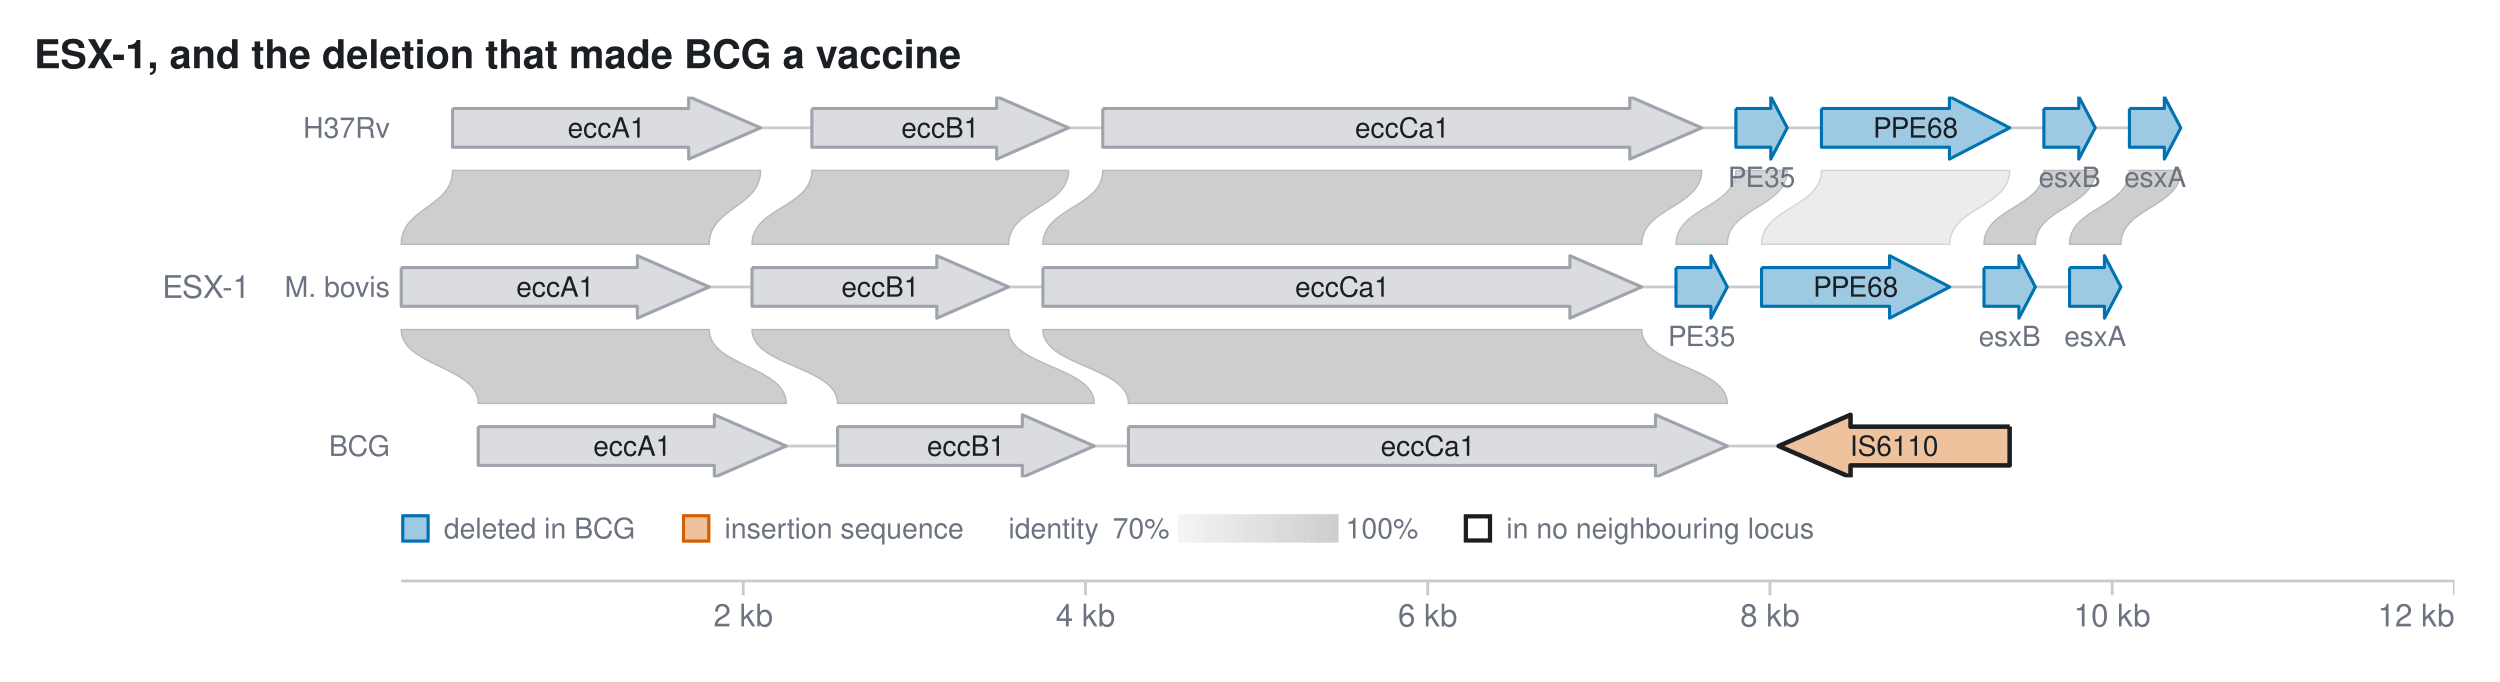
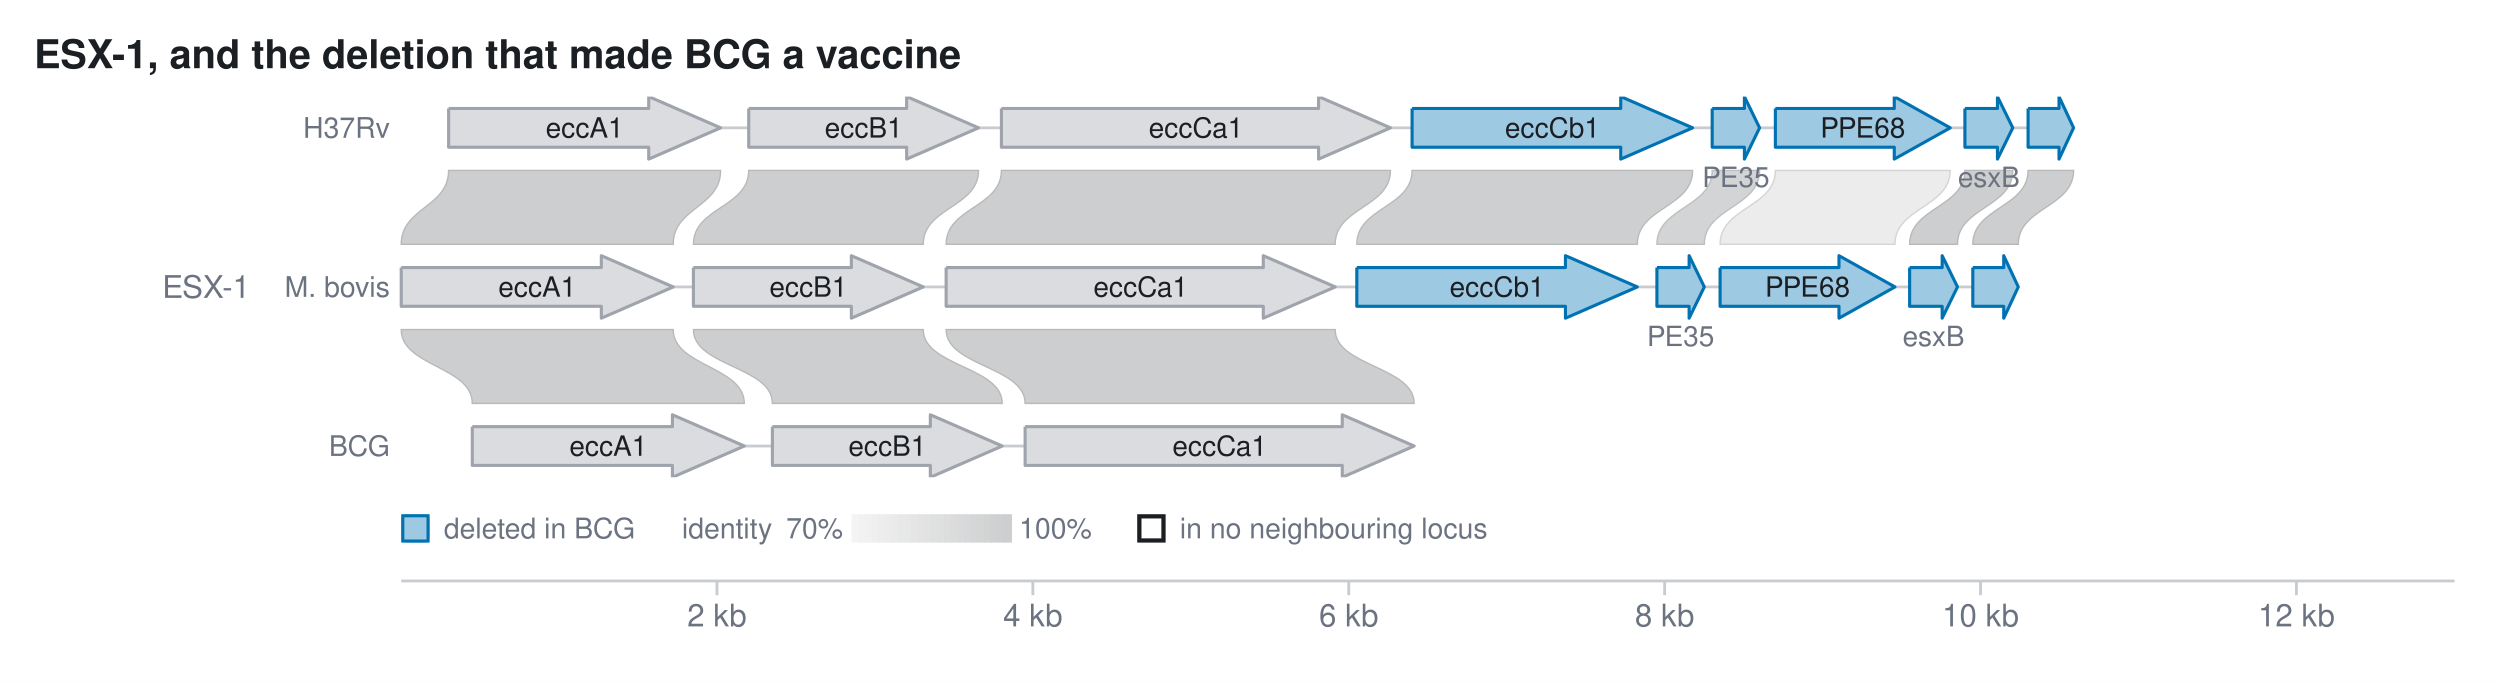
<svg xmlns="http://www.w3.org/2000/svg" width="880" height="240" viewBox="0 0 880 240" font-family="Helvetica, Arial, sans-serif">
  <defs>
    <clipPath id="karyon-clip-0">
      <rect x="96" y="34" width="768" height="134" />
    </clipPath>
    <clipPath id="karyon-clip-1">
      <rect x="96" y="178" width="768" height="16" />
    </clipPath>
    <clipPath id="karyon-clip-2">
      <rect x="96" y="204" width="768" height="26" />
    </clipPath>
  </defs>
  <rect x="0" y="0" width="880" height="240" fill="#ffffff" />
  <text x="12" y="24" fill="#1b1f23" font-size="14" text-anchor="start" font-weight="bold">ESX-1, and the deletion that made BCG a vaccine</text>
  <text x="88" y="104.85" fill="#6b7280" font-size="11" text-anchor="end">ESX-1</text>
  <g clip-path="url(#karyon-clip-0)">
-     <path d="M159.299 60L267.715 60C267.715 73 249.645 73 249.645 86L141.23 86C141.23 73 159.299 73 159.299 60Z" fill="#cdcecf" />
-     <path d="M159.299 60L267.715 60C267.715 73 249.645 73 249.645 86L141.23 86C141.23 73 159.299 73 159.299 60Z" fill="none" stroke="#b9b9ba" stroke-width="0.5" />
-     <path d="M285.784 60L376.13 60C376.13 73 355.049 73 355.049 86L264.703 86C264.703 73 285.784 73 285.784 60Z" fill="#cdcecf" />
-     <path d="M285.784 60L376.13 60C376.13 73 355.049 73 355.049 86L264.703 86C264.703 73 285.784 73 285.784 60Z" fill="none" stroke="#b9b9ba" stroke-width="0.5" />
-     <path d="M388.176 60L598.984 60C598.984 73 577.904 73 577.904 86L367.096 86C367.096 73 388.176 73 388.176 60Z" fill="#cdcecf" />
-     <path d="M388.176 60L598.984 60C598.984 73 577.904 73 577.904 86L367.096 86C367.096 73 388.176 73 388.176 60Z" fill="none" stroke="#b9b9ba" stroke-width="0.5" />
-     <path d="M611.031 60L629.1 60C629.1 73 608.019 73 608.019 86L589.95 86C589.95 73 611.031 73 611.031 60Z" fill="#d3d4d5" />
-     <path d="M611.031 60L629.1 60C629.1 73 608.019 73 608.019 86L589.95 86C589.95 73 611.031 73 611.031 60Z" fill="none" stroke="#bebfc0" stroke-width="0.5" />
-     <path d="M641.146 60L707.4 60C707.4 73 686.319 73 686.319 86L620.065 86C620.065 73 641.146 73 641.146 60Z" fill="#ececed" />
-     <path d="M641.146 60L707.4 60C707.4 73 686.319 73 686.319 86L620.065 86C620.065 73 641.146 73 641.146 60Z" fill="none" stroke="#d4d4d5" stroke-width="0.5" />
-     <path d="M719.446 60L737.515 60C737.515 73 716.434 73 716.434 86L698.365 86C698.365 73 719.446 73 719.446 60Z" fill="#cdcecf" />
-     <path d="M719.446 60L737.515 60C737.515 73 716.434 73 716.434 86L698.365 86C698.365 73 719.446 73 719.446 60Z" fill="none" stroke="#b9b9ba" stroke-width="0.5" />
-     <path d="M749.561 60L767.631 60C767.631 73 746.55 73 746.55 86L728.481 86C728.481 73 749.561 73 749.561 60Z" fill="#cdcecf" />
-     <path d="M749.561 60L767.631 60C767.631 73 746.55 73 746.55 86L728.481 86C728.481 73 749.561 73 749.561 60Z" fill="none" stroke="#b9b9ba" stroke-width="0.5" />
-     <path d="M141.23 116L249.645 116C249.645 129 276.749 129 276.749 142L168.334 142C168.334 129 141.23 129 141.23 116Z" fill="#cdcecf" />
-     <path d="M141.23 116L249.645 116C249.645 129 276.749 129 276.749 142L168.334 142C168.334 129 141.23 129 141.23 116Z" fill="none" stroke="#b9b9ba" stroke-width="0.5" />
-     <path d="M264.703 116L355.049 116C355.049 129 385.165 129 385.165 142L294.819 142C294.819 129 264.703 129 264.703 116Z" fill="#cdcecf" />
-     <path d="M264.703 116L355.049 116C355.049 129 385.165 129 385.165 142L294.819 142C294.819 129 264.703 129 264.703 116Z" fill="none" stroke="#b9b9ba" stroke-width="0.5" />
-     <path d="M367.096 116L577.904 116C577.904 129 608.019 129 608.019 142L397.211 142C397.211 129 367.096 129 367.096 116Z" fill="#cdcecf" />
-     <path d="M367.096 116L577.904 116C577.904 129 608.019 129 608.019 142L397.211 142C397.211 129 367.096 129 367.096 116Z" fill="none" stroke="#b9b9ba" stroke-width="0.5" />
-     <line x1="159.299" y1="45" x2="767.631" y2="45" stroke="#c8ccd1" stroke-width="1" />
-     <polygon points="159.299,38.18 242.415,38.18 242.415,34 267.715,45 242.415,56 242.415,51.82 159.299,51.82" fill="#dbdcdf" />
-     <polyline points="159.299,38.18 242.415,38.18 242.415,34 267.715,45 242.415,56 242.415,51.82 159.299,51.82 159.299,38.18" fill="none" stroke="#9fa3ac" stroke-width="1.1" stroke-linejoin="round" />
-     <text x="213.507" y="48.437" fill="#1b1f23" font-size="9.821" text-anchor="middle">eccA1</text>
-     <polygon points="285.784,38.18 350.83,38.18 350.83,34 376.13,45 350.83,56 350.83,51.82 285.784,51.82" fill="#dbdcdf" />
-     <polyline points="285.784,38.18 350.83,38.18 350.83,34 376.13,45 350.83,56 350.83,51.82 285.784,51.82 285.784,38.18" fill="none" stroke="#9fa3ac" stroke-width="1.1" stroke-linejoin="round" />
-     <text x="330.957" y="48.437" fill="#1b1f23" font-size="9.821" text-anchor="middle">eccB1</text>
-     <polygon points="388.176,38.18 573.684,38.18 573.684,34 598.984,45 573.684,56 573.684,51.82 388.176,51.82" fill="#dbdcdf" />
-     <polyline points="388.176,38.18 573.684,38.18 573.684,34 598.984,45 573.684,56 573.684,51.82 388.176,51.82 388.176,38.18" fill="none" stroke="#9fa3ac" stroke-width="1.1" stroke-linejoin="round" />
-     <text x="493.58" y="48.437" fill="#1b1f23" font-size="9.821" text-anchor="middle">eccCa1</text>
-     <polygon points="611.031,38.18 623.318,38.18 623.318,34 629.1,45 623.318,56 623.318,51.82 611.031,51.82" fill="#9ec9e2" />
-     <polyline points="611.031,38.18 623.318,38.18 623.318,34 629.1,45 623.318,56 623.318,51.82 611.031,51.82 611.031,38.18" fill="none" stroke="#0072b2" stroke-width="1.1" stroke-linejoin="round" />
-     <text x="620.065" y="65.821" fill="#6b7280" font-size="9.821" text-anchor="middle">PE35</text>
-     <polygon points="641.146,38.18 686.199,38.18 686.199,34 707.4,45 686.199,56 686.199,51.82 641.146,51.82" fill="#9ec9e2" />
-     <polyline points="641.146,38.18 686.199,38.18 686.199,34 707.4,45 686.199,56 686.199,51.82 641.146,51.82 641.146,38.18" fill="none" stroke="#0072b2" stroke-width="1.1" stroke-linejoin="round" />
-     <text x="674.273" y="48.437" fill="#1b1f23" font-size="9.821" text-anchor="middle">PPE68</text>
-     <polygon points="719.446,38.18 731.733,38.18 731.733,34 737.515,45 731.733,56 731.733,51.82 719.446,51.82" fill="#9ec9e2" />
-     <polyline points="719.446,38.18 731.733,38.18 731.733,34 737.515,45 731.733,56 731.733,51.82 719.446,51.82 719.446,38.18" fill="none" stroke="#0072b2" stroke-width="1.1" stroke-linejoin="round" />
-     <text x="728.481" y="65.821" fill="#6b7280" font-size="9.821" text-anchor="middle">esxB</text>
-     <polygon points="749.561,38.18 761.849,38.18 761.849,34 767.631,45 761.849,56 761.849,51.82 749.561,51.82" fill="#9ec9e2" />
-     <polyline points="749.561,38.18 761.849,38.18 761.849,34 767.631,45 761.849,56 761.849,51.82 749.561,51.82 749.561,38.18" fill="none" stroke="#0072b2" stroke-width="1.1" stroke-linejoin="round" />
-     <text x="758.596" y="65.821" fill="#6b7280" font-size="9.821" text-anchor="middle">esxA</text>
+     <path d="M157.909 60L253.649 60C253.649 73 236.969 73 236.969 86L141.23 86C141.23 73 157.909 73 157.909 60Z" fill="#cdcecf" />
+     <path d="M157.909 60L253.649 60C253.649 73 236.969 73 236.969 86L141.23 86C141.23 73 157.909 73 157.909 60Z" fill="none" stroke="#b9b9ba" stroke-width="0.5" />
+     <path d="M263.545 60L344.44 60C344.44 73 324.98 73 324.98 86L244.086 86C244.086 73 263.545 73 263.545 60Z" fill="#cdcecf" />
+     <path d="M263.545 60L344.44 60C344.44 73 324.98 73 324.98 86L244.086 86C244.086 73 263.545 73 263.545 60Z" fill="none" stroke="#b9b9ba" stroke-width="0.5" />
+     <path d="M352.501 60L489.438 60C489.438 73 469.979 73 469.979 86L333.042 86C333.042 73 352.501 73 352.501 60Z" fill="#cdcecf" />
+     <path d="M352.501 60L489.438 60C489.438 73 469.979 73 469.979 86L333.042 86C333.042 73 352.501 73 352.501 60Z" fill="none" stroke="#b9b9ba" stroke-width="0.5" />
+     <path d="M497.055 60L595.797 60C595.797 73 576.338 73 576.338 86L477.596 86C477.596 73 497.055 73 497.055 60Z" fill="#cecfd0" />
+     <path d="M497.055 60L595.797 60C595.797 73 576.338 73 576.338 86L477.596 86C477.596 73 497.055 73 497.055 60Z" fill="none" stroke="#b9babb" stroke-width="0.5" />
+     <path d="M602.691 60L619.37 60C619.37 73 599.911 73 599.911 86L583.232 86C583.232 73 602.691 73 602.691 60Z" fill="#d3d4d5" />
+     <path d="M602.691 60L619.37 60C619.37 73 599.911 73 599.911 86L583.232 86C583.232 73 602.691 73 602.691 60Z" fill="none" stroke="#bebfc0" stroke-width="0.5" />
+     <path d="M624.93 60L686.477 60C686.477 73 667.017 73 667.017 86L605.471 86C605.471 73 624.93 73 624.93 60Z" fill="#ececed" />
+     <path d="M624.93 60L686.477 60C686.477 73 667.017 73 667.017 86L605.471 86C605.471 73 624.93 73 624.93 60Z" fill="none" stroke="#d4d4d5" stroke-width="0.5" />
+     <path d="M691.647 60L708.493 60C708.493 73 689.034 73 689.034 86L672.188 86C672.188 73 691.647 73 691.647 60Z" fill="#cdcecf" />
+     <path d="M691.647 60L708.493 60C708.493 73 689.034 73 689.034 86L672.188 86C672.188 73 691.647 73 691.647 60Z" fill="none" stroke="#b9b9ba" stroke-width="0.5" />
+     <path d="M713.886 60L729.898 60C729.898 73 710.439 73 710.439 86L694.427 86C694.427 73 713.886 73 713.886 60Z" fill="#cdcecf" />
+     <path d="M713.886 60L729.898 60C729.898 73 710.439 73 710.439 86L694.427 86C694.427 73 713.886 73 713.886 60Z" fill="none" stroke="#b9b9ba" stroke-width="0.5" />
+     <path d="M141.23 116L236.969 116C236.969 129 261.988 129 261.988 142L166.249 142C166.249 129 141.23 129 141.23 116Z" fill="#cdcecf" />
+     <path d="M141.23 116L236.969 116C236.969 129 261.988 129 261.988 142L166.249 142C166.249 129 141.23 129 141.23 116Z" fill="none" stroke="#b9b9ba" stroke-width="0.5" />
+     <path d="M244.086 116L324.98 116C324.98 129 352.779 129 352.779 142L271.885 142C271.885 129 244.086 129 244.086 116Z" fill="#cdcecf" />
+     <path d="M244.086 116L324.98 116C324.98 129 352.779 129 352.779 142L271.885 142C271.885 129 244.086 129 244.086 116Z" fill="none" stroke="#b9b9ba" stroke-width="0.5" />
+     <path d="M333.042 116L469.979 116C469.979 129 497.778 129 497.778 142L360.841 142C360.841 129 333.042 129 333.042 116Z" fill="#cdcecf" />
+     <path d="M333.042 116L469.979 116C469.979 129 497.778 129 497.778 142L360.841 142C360.841 129 333.042 129 333.042 116Z" fill="none" stroke="#b9b9ba" stroke-width="0.5" />
+     <line x1="157.909" y1="45" x2="729.898" y2="45" stroke="#c8ccd1" stroke-width="1" />
+     <polygon points="157.909,38.18 228.349,38.18 228.349,34 253.649,45 228.349,56 228.349,51.82 157.909,51.82" fill="#dbdcdf" />
+     <polyline points="157.909,38.18 228.349,38.18 228.349,34 253.649,45 228.349,56 228.349,51.82 157.909,51.82 157.909,38.18" fill="none" stroke="#9fa3ac" stroke-width="1.1" stroke-linejoin="round" />
+     <text x="205.779" y="48.437" fill="#1b1f23" font-size="9.821" text-anchor="middle">eccA1</text>
+     <polygon points="263.545,38.18 319.14,38.18 319.14,34 344.44,45 319.14,56 319.14,51.82 263.545,51.82" fill="#dbdcdf" />
+     <polyline points="263.545,38.18 319.14,38.18 319.14,34 344.44,45 319.14,56 319.14,51.82 263.545,51.82 263.545,38.18" fill="none" stroke="#9fa3ac" stroke-width="1.1" stroke-linejoin="round" />
+     <text x="303.992" y="48.437" fill="#1b1f23" font-size="9.821" text-anchor="middle">eccB1</text>
+     <polygon points="352.501,38.18 464.138,38.18 464.138,34 489.438,45 464.138,56 464.138,51.82 352.501,51.82" fill="#dbdcdf" />
+     <polyline points="352.501,38.18 464.138,38.18 464.138,34 489.438,45 464.138,56 464.138,51.82 352.501,51.82 352.501,38.18" fill="none" stroke="#9fa3ac" stroke-width="1.1" stroke-linejoin="round" />
+     <text x="420.97" y="48.437" fill="#1b1f23" font-size="9.821" text-anchor="middle">eccCa1</text>
+     <polygon points="497.055,38.18 570.497,38.18 570.497,34 595.797,45 570.497,56 570.497,51.82 497.055,51.82" fill="#9ec9e2" />
+     <polyline points="497.055,38.18 570.497,38.18 570.497,34 595.797,45 570.497,56 570.497,51.82 497.055,51.82 497.055,38.18" fill="none" stroke="#0072b2" stroke-width="1.1" stroke-linejoin="round" />
+     <text x="546.426" y="48.437" fill="#1b1f23" font-size="9.821" text-anchor="middle">eccCb1</text>
+     <polygon points="602.691,38.18 614.033,38.18 614.033,34 619.37,45 614.033,56 614.033,51.82 602.691,51.82" fill="#9ec9e2" />
+     <polyline points="602.691,38.18 614.033,38.18 614.033,34 619.37,45 614.033,56 614.033,51.82 602.691,51.82 602.691,38.18" fill="none" stroke="#0072b2" stroke-width="1.1" stroke-linejoin="round" />
+     <text x="611.031" y="65.821" fill="#6b7280" font-size="9.821" text-anchor="middle">PE35</text>
+     <polygon points="624.93,38.18 666.782,38.18 666.782,34 686.477,45 666.782,56 666.782,51.82 624.93,51.82" fill="#9ec9e2" />
+     <polyline points="624.93,38.18 666.782,38.18 666.782,34 686.477,45 666.782,56 666.782,51.82 624.93,51.82 624.93,38.18" fill="none" stroke="#0072b2" stroke-width="1.1" stroke-linejoin="round" />
+     <text x="655.703" y="48.437" fill="#1b1f23" font-size="9.821" text-anchor="middle">PPE68</text>
+     <polygon points="691.647,38.18 703.103,38.18 703.103,34 708.493,45 703.103,56 703.103,51.82 691.647,51.82" fill="#9ec9e2" />
+     <polyline points="691.647,38.18 703.103,38.18 703.103,34 708.493,45 703.103,56 703.103,51.82 691.647,51.82 691.647,38.18" fill="none" stroke="#0072b2" stroke-width="1.1" stroke-linejoin="round" />
+     <text x="700.07" y="65.821" fill="#6b7280" font-size="9.821" text-anchor="middle">esxB</text>
+     <polygon points="713.886,38.18 724.774,38.18 724.774,34 729.898,45 724.774,56 724.774,51.82 713.886,51.82" fill="#9ec9e2" />
+     <polyline points="713.886,38.18 724.774,38.18 724.774,34 729.898,45 724.774,56 724.774,51.82 713.886,51.82 713.886,38.18" fill="none" stroke="#0072b2" stroke-width="1.1" stroke-linejoin="round" />
    <text x="137.23" y="48.5" fill="#6b7280" font-size="10" text-anchor="end">H37Rv</text>
-     <line x1="141.23" y1="101" x2="746.55" y2="101" stroke="#c8ccd1" stroke-width="1" />
-     <polygon points="141.23,94.18 224.345,94.18 224.345,90 249.645,101 224.345,112 224.345,107.82 141.23,107.82" fill="#dbdcdf" />
-     <polyline points="141.23,94.18 224.345,94.18 224.345,90 249.645,101 224.345,112 224.345,107.82 141.23,107.82 141.23,94.18" fill="none" stroke="#9fa3ac" stroke-width="1.1" stroke-linejoin="round" />
-     <text x="195.438" y="104.437" fill="#1b1f23" font-size="9.821" text-anchor="middle">eccA1</text>
-     <polygon points="264.703,94.18 329.749,94.18 329.749,90 355.049,101 329.749,112 329.749,107.82 264.703,107.82" fill="#dbdcdf" />
-     <polyline points="264.703,94.18 329.749,94.18 329.749,90 355.049,101 329.749,112 329.749,107.82 264.703,107.82 264.703,94.18" fill="none" stroke="#9fa3ac" stroke-width="1.1" stroke-linejoin="round" />
-     <text x="309.876" y="104.437" fill="#1b1f23" font-size="9.821" text-anchor="middle">eccB1</text>
-     <polygon points="367.096,94.18 552.604,94.18 552.604,90 577.904,101 552.604,112 552.604,107.82 367.096,107.82" fill="#dbdcdf" />
-     <polyline points="367.096,94.18 552.604,94.18 552.604,90 577.904,101 552.604,112 552.604,107.82 367.096,107.82 367.096,94.18" fill="none" stroke="#9fa3ac" stroke-width="1.1" stroke-linejoin="round" />
-     <text x="472.5" y="104.437" fill="#1b1f23" font-size="9.821" text-anchor="middle">eccCa1</text>
-     <polygon points="589.95,94.18 602.237,94.18 602.237,90 608.019,101 602.237,112 602.237,107.82 589.95,107.82" fill="#9ec9e2" />
-     <polyline points="589.95,94.18 602.237,94.18 602.237,90 608.019,101 602.237,112 602.237,107.82 589.95,107.82 589.95,94.18" fill="none" stroke="#0072b2" stroke-width="1.1" stroke-linejoin="round" />
-     <text x="598.984" y="121.821" fill="#6b7280" font-size="9.821" text-anchor="middle">PE35</text>
-     <polygon points="620.065,94.18 665.118,94.18 665.118,90 686.319,101 665.118,112 665.118,107.82 620.065,107.82" fill="#9ec9e2" />
-     <polyline points="620.065,94.18 665.118,94.18 665.118,90 686.319,101 665.118,112 665.118,107.82 620.065,107.82 620.065,94.18" fill="none" stroke="#0072b2" stroke-width="1.1" stroke-linejoin="round" />
-     <text x="653.192" y="104.437" fill="#1b1f23" font-size="9.821" text-anchor="middle">PPE68</text>
-     <polygon points="698.365,94.18 710.652,94.18 710.652,90 716.434,101 710.652,112 710.652,107.82 698.365,107.82" fill="#9ec9e2" />
-     <polyline points="698.365,94.18 710.652,94.18 710.652,90 716.434,101 710.652,112 710.652,107.82 698.365,107.82 698.365,94.18" fill="none" stroke="#0072b2" stroke-width="1.1" stroke-linejoin="round" />
-     <text x="707.4" y="121.821" fill="#6b7280" font-size="9.821" text-anchor="middle">esxB</text>
-     <polygon points="728.481,94.18 740.768,94.18 740.768,90 746.55,101 740.768,112 740.768,107.82 728.481,107.82" fill="#9ec9e2" />
-     <polyline points="728.481,94.18 740.768,94.18 740.768,90 746.55,101 740.768,112 740.768,107.82 728.481,107.82 728.481,94.18" fill="none" stroke="#0072b2" stroke-width="1.1" stroke-linejoin="round" />
-     <text x="737.515" y="121.821" fill="#6b7280" font-size="9.821" text-anchor="middle">esxA</text>
+     <line x1="141.23" y1="101" x2="710.439" y2="101" stroke="#c8ccd1" stroke-width="1" />
+     <polygon points="141.23,94.18 211.669,94.18 211.669,90 236.969,101 211.669,112 211.669,107.82 141.23,107.82" fill="#dbdcdf" />
+     <polyline points="141.23,94.18 211.669,94.18 211.669,90 236.969,101 211.669,112 211.669,107.82 141.23,107.82 141.23,94.18" fill="none" stroke="#9fa3ac" stroke-width="1.1" stroke-linejoin="round" />
+     <text x="189.1" y="104.437" fill="#1b1f23" font-size="9.821" text-anchor="middle">eccA1</text>
+     <polygon points="244.086,94.18 299.68,94.18 299.68,90 324.98,101 299.68,112 299.68,107.82 244.086,107.82" fill="#dbdcdf" />
+     <polyline points="244.086,94.18 299.68,94.18 299.68,90 324.98,101 299.68,112 299.68,107.82 244.086,107.82 244.086,94.18" fill="none" stroke="#9fa3ac" stroke-width="1.1" stroke-linejoin="round" />
+     <text x="284.533" y="104.437" fill="#1b1f23" font-size="9.821" text-anchor="middle">eccB1</text>
+     <polygon points="333.042,94.18 444.679,94.18 444.679,90 469.979,101 444.679,112 444.679,107.82 333.042,107.82" fill="#dbdcdf" />
+     <polyline points="333.042,94.18 444.679,94.18 444.679,90 469.979,101 444.679,112 444.679,107.82 333.042,107.82 333.042,94.18" fill="none" stroke="#9fa3ac" stroke-width="1.1" stroke-linejoin="round" />
+     <text x="401.511" y="104.437" fill="#1b1f23" font-size="9.821" text-anchor="middle">eccCa1</text>
+     <polygon points="477.596,94.18 551.038,94.18 551.038,90 576.338,101 551.038,112 551.038,107.82 477.596,107.82" fill="#9ec9e2" />
+     <polyline points="477.596,94.18 551.038,94.18 551.038,90 576.338,101 551.038,112 551.038,107.82 477.596,107.82 477.596,94.18" fill="none" stroke="#0072b2" stroke-width="1.1" stroke-linejoin="round" />
+     <text x="526.967" y="104.437" fill="#1b1f23" font-size="9.821" text-anchor="middle">eccCb1</text>
+     <polygon points="583.232,94.18 594.574,94.18 594.574,90 599.911,101 594.574,112 594.574,107.82 583.232,107.82" fill="#9ec9e2" />
+     <polyline points="583.232,94.18 594.574,94.18 594.574,90 599.911,101 594.574,112 594.574,107.82 583.232,107.82 583.232,94.18" fill="none" stroke="#0072b2" stroke-width="1.1" stroke-linejoin="round" />
+     <text x="591.571" y="121.821" fill="#6b7280" font-size="9.821" text-anchor="middle">PE35</text>
+     <polygon points="605.471,94.18 647.322,94.18 647.322,90 667.017,101 647.322,112 647.322,107.82 605.471,107.82" fill="#9ec9e2" />
+     <polyline points="605.471,94.18 647.322,94.18 647.322,90 667.017,101 647.322,112 647.322,107.82 605.471,107.82 605.471,94.18" fill="none" stroke="#0072b2" stroke-width="1.1" stroke-linejoin="round" />
+     <text x="636.244" y="104.437" fill="#1b1f23" font-size="9.821" text-anchor="middle">PPE68</text>
+     <polygon points="672.188,94.18 683.643,94.18 683.643,90 689.034,101 683.643,112 683.643,107.82 672.188,107.82" fill="#9ec9e2" />
+     <polyline points="672.188,94.18 683.643,94.18 683.643,90 689.034,101 683.643,112 683.643,107.82 672.188,107.82 672.188,94.18" fill="none" stroke="#0072b2" stroke-width="1.1" stroke-linejoin="round" />
+     <text x="680.611" y="121.821" fill="#6b7280" font-size="9.821" text-anchor="middle">esxB</text>
+     <polygon points="694.427,94.18 705.315,94.18 705.315,90 710.439,101 705.315,112 705.315,107.82 694.427,107.82" fill="#9ec9e2" />
+     <polyline points="694.427,94.18 705.315,94.18 705.315,90 710.439,101 705.315,112 705.315,107.82 694.427,107.82 694.427,94.18" fill="none" stroke="#0072b2" stroke-width="1.1" stroke-linejoin="round" />
    <text x="137.23" y="104.5" fill="#6b7280" font-size="10" text-anchor="end">M. bovis</text>
-     <line x1="168.334" y1="157" x2="707.4" y2="157" stroke="#c8ccd1" stroke-width="1" />
-     <polygon points="168.334,150.18 251.449,150.18 251.449,146 276.749,157 251.449,168 251.449,163.82 168.334,163.82" fill="#dbdcdf" />
-     <polyline points="168.334,150.18 251.449,150.18 251.449,146 276.749,157 251.449,168 251.449,163.82 168.334,163.82 168.334,150.18" fill="none" stroke="#9fa3ac" stroke-width="1.1" stroke-linejoin="round" />
-     <text x="222.542" y="160.437" fill="#1b1f23" font-size="9.821" text-anchor="middle">eccA1</text>
-     <polygon points="294.819,150.18 359.865,150.18 359.865,146 385.165,157 359.865,168 359.865,163.82 294.819,163.82" fill="#dbdcdf" />
-     <polyline points="294.819,150.18 359.865,150.18 359.865,146 385.165,157 359.865,168 359.865,163.82 294.819,163.82 294.819,150.18" fill="none" stroke="#9fa3ac" stroke-width="1.1" stroke-linejoin="round" />
-     <text x="339.992" y="160.437" fill="#1b1f23" font-size="9.821" text-anchor="middle">eccB1</text>
-     <polygon points="397.211,150.18 582.719,150.18 582.719,146 608.019,157 582.719,168 582.719,163.82 397.211,163.82" fill="#dbdcdf" />
-     <polyline points="397.211,150.18 582.719,150.18 582.719,146 608.019,157 582.719,168 582.719,163.82 397.211,163.82 397.211,150.18" fill="none" stroke="#9fa3ac" stroke-width="1.1" stroke-linejoin="round" />
-     <text x="502.615" y="160.437" fill="#1b1f23" font-size="9.821" text-anchor="middle">eccCa1</text>
-     <polygon points="707.4,150.18 651.388,150.18 651.388,146 626.088,157 651.388,168 651.388,163.82 707.4,163.82" fill="#efc29e" />
-     <polyline points="707.4,150.18 651.388,150.18 651.388,146 626.088,157 651.388,168 651.388,163.82 707.4,163.82 707.4,150.18" fill="none" stroke="#d55e00" stroke-width="1.1" stroke-linejoin="round" />
-     <polyline points="707.4,150.18 651.388,150.18 651.388,146 626.088,157 651.388,168 651.388,163.82 707.4,163.82 707.4,150.18" fill="none" stroke="#1b1f23" stroke-width="1.6" stroke-linejoin="round" />
-     <text x="666.744" y="160.437" fill="#1b1f23" font-size="9.821" text-anchor="middle">IS6110</text>
+     <line x1="166.249" y1="157" x2="497.778" y2="157" stroke="#c8ccd1" stroke-width="1" />
+     <polygon points="166.249,150.18 236.688,150.18 236.688,146 261.988,157 236.688,168 236.688,163.82 166.249,163.82" fill="#dbdcdf" />
+     <polyline points="166.249,150.18 236.688,150.18 236.688,146 261.988,157 236.688,168 236.688,163.82 166.249,163.82 166.249,150.18" fill="none" stroke="#9fa3ac" stroke-width="1.1" stroke-linejoin="round" />
+     <text x="214.119" y="160.437" fill="#1b1f23" font-size="9.821" text-anchor="middle">eccA1</text>
+     <polygon points="271.885,150.18 327.479,150.18 327.479,146 352.779,157 327.479,168 327.479,163.82 271.885,163.82" fill="#dbdcdf" />
+     <polyline points="271.885,150.18 327.479,150.18 327.479,146 352.779,157 327.479,168 327.479,163.82 271.885,163.82 271.885,150.18" fill="none" stroke="#9fa3ac" stroke-width="1.1" stroke-linejoin="round" />
+     <text x="312.332" y="160.437" fill="#1b1f23" font-size="9.821" text-anchor="middle">eccB1</text>
+     <polygon points="360.841,150.18 472.478,150.18 472.478,146 497.778,157 472.478,168 472.478,163.82 360.841,163.82" fill="#dbdcdf" />
+     <polyline points="360.841,150.18 472.478,150.18 472.478,146 497.778,157 472.478,168 472.478,163.82 360.841,163.82 360.841,150.18" fill="none" stroke="#9fa3ac" stroke-width="1.1" stroke-linejoin="round" />
+     <text x="429.309" y="160.437" fill="#1b1f23" font-size="9.821" text-anchor="middle">eccCa1</text>
    <text x="137.23" y="160.5" fill="#6b7280" font-size="10" text-anchor="end">BCG</text>
  </g>
  <g clip-path="url(#karyon-clip-1)">
    <rect x="141.23" y="181" width="10" height="10" rx="2" fill="#9ec9e2" />
    <rect x="141.78" y="181.55" width="8.9" height="8.9" fill="none" stroke="#0072b2" stroke-width="1.1" />
    <text x="156.23" y="189.5" fill="#6b7280" font-size="10" text-anchor="start">deleted in BCG</text>
-     <rect x="240.04" y="181" width="10" height="10" rx="2" fill="#efc29e" />
-     <rect x="240.59" y="181.55" width="8.9" height="8.9" fill="none" stroke="#d55e00" stroke-width="1.1" />
-     <text x="255.04" y="189.5" fill="#6b7280" font-size="10" text-anchor="start">insertion sequence</text>
-     <text x="354.97" y="189.5" fill="#6b7280" font-size="10" text-anchor="start">identity</text>
-     <text x="391.65" y="189.5" fill="#6b7280" font-size="10" text-anchor="start">70%</text>
-     <rect x="414.66" y="181" width="2.833" height="10" fill="#f4f4f4" />
-     <rect x="416.993" y="181" width="2.833" height="10" fill="#f2f2f2" />
-     <rect x="419.327" y="181" width="2.833" height="10" fill="#f1f1f1" />
-     <rect x="421.66" y="181" width="2.833" height="10" fill="#efefef" />
-     <rect x="423.993" y="181" width="2.833" height="10" fill="#ededee" />
-     <rect x="426.327" y="181" width="2.833" height="10" fill="#ececec" />
-     <rect x="428.66" y="181" width="2.833" height="10" fill="#eaeaea" />
-     <rect x="430.993" y="181" width="2.833" height="10" fill="#e8e8e9" />
-     <rect x="433.327" y="181" width="2.833" height="10" fill="#e6e7e7" />
-     <rect x="435.66" y="181" width="2.833" height="10" fill="#e5e5e6" />
-     <rect x="437.993" y="181" width="2.833" height="10" fill="#e3e3e4" />
-     <rect x="440.327" y="181" width="2.833" height="10" fill="#e1e2e2" />
-     <rect x="442.66" y="181" width="2.833" height="10" fill="#e0e0e1" />
-     <rect x="444.993" y="181" width="2.833" height="10" fill="#dedfdf" />
-     <rect x="447.327" y="181" width="2.833" height="10" fill="#dcdddd" />
-     <rect x="449.66" y="181" width="2.833" height="10" fill="#dbdbdc" />
-     <rect x="451.993" y="181" width="2.833" height="10" fill="#d9dada" />
-     <rect x="454.327" y="181" width="2.833" height="10" fill="#d7d8d9" />
-     <rect x="456.66" y="181" width="2.833" height="10" fill="#d5d6d7" />
-     <rect x="458.993" y="181" width="2.833" height="10" fill="#d4d5d5" />
-     <rect x="461.327" y="181" width="2.833" height="10" fill="#d2d3d4" />
-     <rect x="463.66" y="181" width="2.833" height="10" fill="#d0d1d2" />
-     <rect x="465.993" y="181" width="2.833" height="10" fill="#cfd0d1" />
-     <rect x="468.327" y="181" width="2.833" height="10" fill="#cdcecf" />
-     <text x="473.66" y="189.5" fill="#6b7280" font-size="10" text-anchor="start">100%</text>
-     <rect x="515.98" y="181.75" width="8.5" height="8.5" fill="none" stroke="#1b1f23" stroke-width="1.5" />
-     <text x="530.23" y="189.5" fill="#6b7280" font-size="10" text-anchor="start">in no neighbouring locus</text>
+     <text x="240.04" y="189.5" fill="#6b7280" font-size="10" text-anchor="start">identity</text>
+     <text x="276.72" y="189.5" fill="#6b7280" font-size="10" text-anchor="start">70%</text>
+     <rect x="299.73" y="181" width="2.833" height="10" fill="#f4f4f4" />
+     <rect x="302.063" y="181" width="2.833" height="10" fill="#f2f2f2" />
+     <rect x="304.397" y="181" width="2.833" height="10" fill="#f1f1f1" />
+     <rect x="306.73" y="181" width="2.833" height="10" fill="#efefef" />
+     <rect x="309.063" y="181" width="2.833" height="10" fill="#ededee" />
+     <rect x="311.397" y="181" width="2.833" height="10" fill="#ececec" />
+     <rect x="313.73" y="181" width="2.833" height="10" fill="#eaeaea" />
+     <rect x="316.063" y="181" width="2.833" height="10" fill="#e8e8e9" />
+     <rect x="318.397" y="181" width="2.833" height="10" fill="#e6e7e7" />
+     <rect x="320.73" y="181" width="2.833" height="10" fill="#e5e5e6" />
+     <rect x="323.063" y="181" width="2.833" height="10" fill="#e3e3e4" />
+     <rect x="325.397" y="181" width="2.833" height="10" fill="#e1e2e2" />
+     <rect x="327.73" y="181" width="2.833" height="10" fill="#e0e0e1" />
+     <rect x="330.063" y="181" width="2.833" height="10" fill="#dedfdf" />
+     <rect x="332.397" y="181" width="2.833" height="10" fill="#dcdddd" />
+     <rect x="334.73" y="181" width="2.833" height="10" fill="#dbdbdc" />
+     <rect x="337.063" y="181" width="2.833" height="10" fill="#d9dada" />
+     <rect x="339.397" y="181" width="2.833" height="10" fill="#d7d8d9" />
+     <rect x="341.73" y="181" width="2.833" height="10" fill="#d5d6d7" />
+     <rect x="344.063" y="181" width="2.833" height="10" fill="#d4d5d5" />
+     <rect x="346.397" y="181" width="2.833" height="10" fill="#d2d3d4" />
+     <rect x="348.73" y="181" width="2.833" height="10" fill="#d0d1d2" />
+     <rect x="351.063" y="181" width="2.833" height="10" fill="#cfd0d1" />
+     <rect x="353.397" y="181" width="2.833" height="10" fill="#cdcecf" />
+     <text x="358.73" y="189.5" fill="#6b7280" font-size="10" text-anchor="start">100%</text>
+     <rect x="401.05" y="181.75" width="8.5" height="8.5" fill="none" stroke="#1b1f23" stroke-width="1.5" />
+     <text x="415.3" y="189.5" fill="#6b7280" font-size="10" text-anchor="start">in no neighbouring locus</text>
  </g>
  <g clip-path="url(#karyon-clip-2)">
    <line x1="141.23" y1="204.5" x2="864" y2="204.5" stroke="#c8ccd1" stroke-width="1" />
-     <line x1="261.631" y1="204.5" x2="261.631" y2="209.5" stroke="#c8ccd1" stroke-width="1" />
-     <text x="261.631" y="220.5" fill="#6b7280" font-size="11" text-anchor="middle">2 kb</text>
-     <line x1="382.093" y1="204.5" x2="382.093" y2="209.5" stroke="#c8ccd1" stroke-width="1" />
-     <text x="382.093" y="220.5" fill="#6b7280" font-size="11" text-anchor="middle">4 kb</text>
-     <line x1="502.555" y1="204.5" x2="502.555" y2="209.5" stroke="#c8ccd1" stroke-width="1" />
-     <text x="502.555" y="220.5" fill="#6b7280" font-size="11" text-anchor="middle">6 kb</text>
-     <line x1="623.016" y1="204.5" x2="623.016" y2="209.5" stroke="#c8ccd1" stroke-width="1" />
-     <text x="623.016" y="220.5" fill="#6b7280" font-size="11" text-anchor="middle">8 kb</text>
-     <line x1="743.478" y1="204.5" x2="743.478" y2="209.5" stroke="#c8ccd1" stroke-width="1" />
-     <text x="743.478" y="220.5" fill="#6b7280" font-size="11" text-anchor="middle">10 kb</text>
-     <line x1="863.94" y1="204.5" x2="863.94" y2="209.5" stroke="#c8ccd1" stroke-width="1" />
-     <text x="864" y="220.5" fill="#6b7280" font-size="11" text-anchor="end">12 kb</text>
+     <line x1="252.37" y1="204.5" x2="252.37" y2="209.5" stroke="#c8ccd1" stroke-width="1" />
+     <text x="252.37" y="220.5" fill="#6b7280" font-size="11" text-anchor="middle">2 kb</text>
+     <line x1="363.565" y1="204.5" x2="363.565" y2="209.5" stroke="#c8ccd1" stroke-width="1" />
+     <text x="363.565" y="220.5" fill="#6b7280" font-size="11" text-anchor="middle">4 kb</text>
+     <line x1="474.761" y1="204.5" x2="474.761" y2="209.5" stroke="#c8ccd1" stroke-width="1" />
+     <text x="474.761" y="220.5" fill="#6b7280" font-size="11" text-anchor="middle">6 kb</text>
+     <line x1="585.956" y1="204.5" x2="585.956" y2="209.5" stroke="#c8ccd1" stroke-width="1" />
+     <text x="585.956" y="220.5" fill="#6b7280" font-size="11" text-anchor="middle">8 kb</text>
+     <line x1="697.151" y1="204.5" x2="697.151" y2="209.5" stroke="#c8ccd1" stroke-width="1" />
+     <text x="697.151" y="220.5" fill="#6b7280" font-size="11" text-anchor="middle">10 kb</text>
+     <line x1="808.347" y1="204.5" x2="808.347" y2="209.5" stroke="#c8ccd1" stroke-width="1" />
+     <text x="808.347" y="220.5" fill="#6b7280" font-size="11" text-anchor="middle">12 kb</text>
  </g>
</svg>
